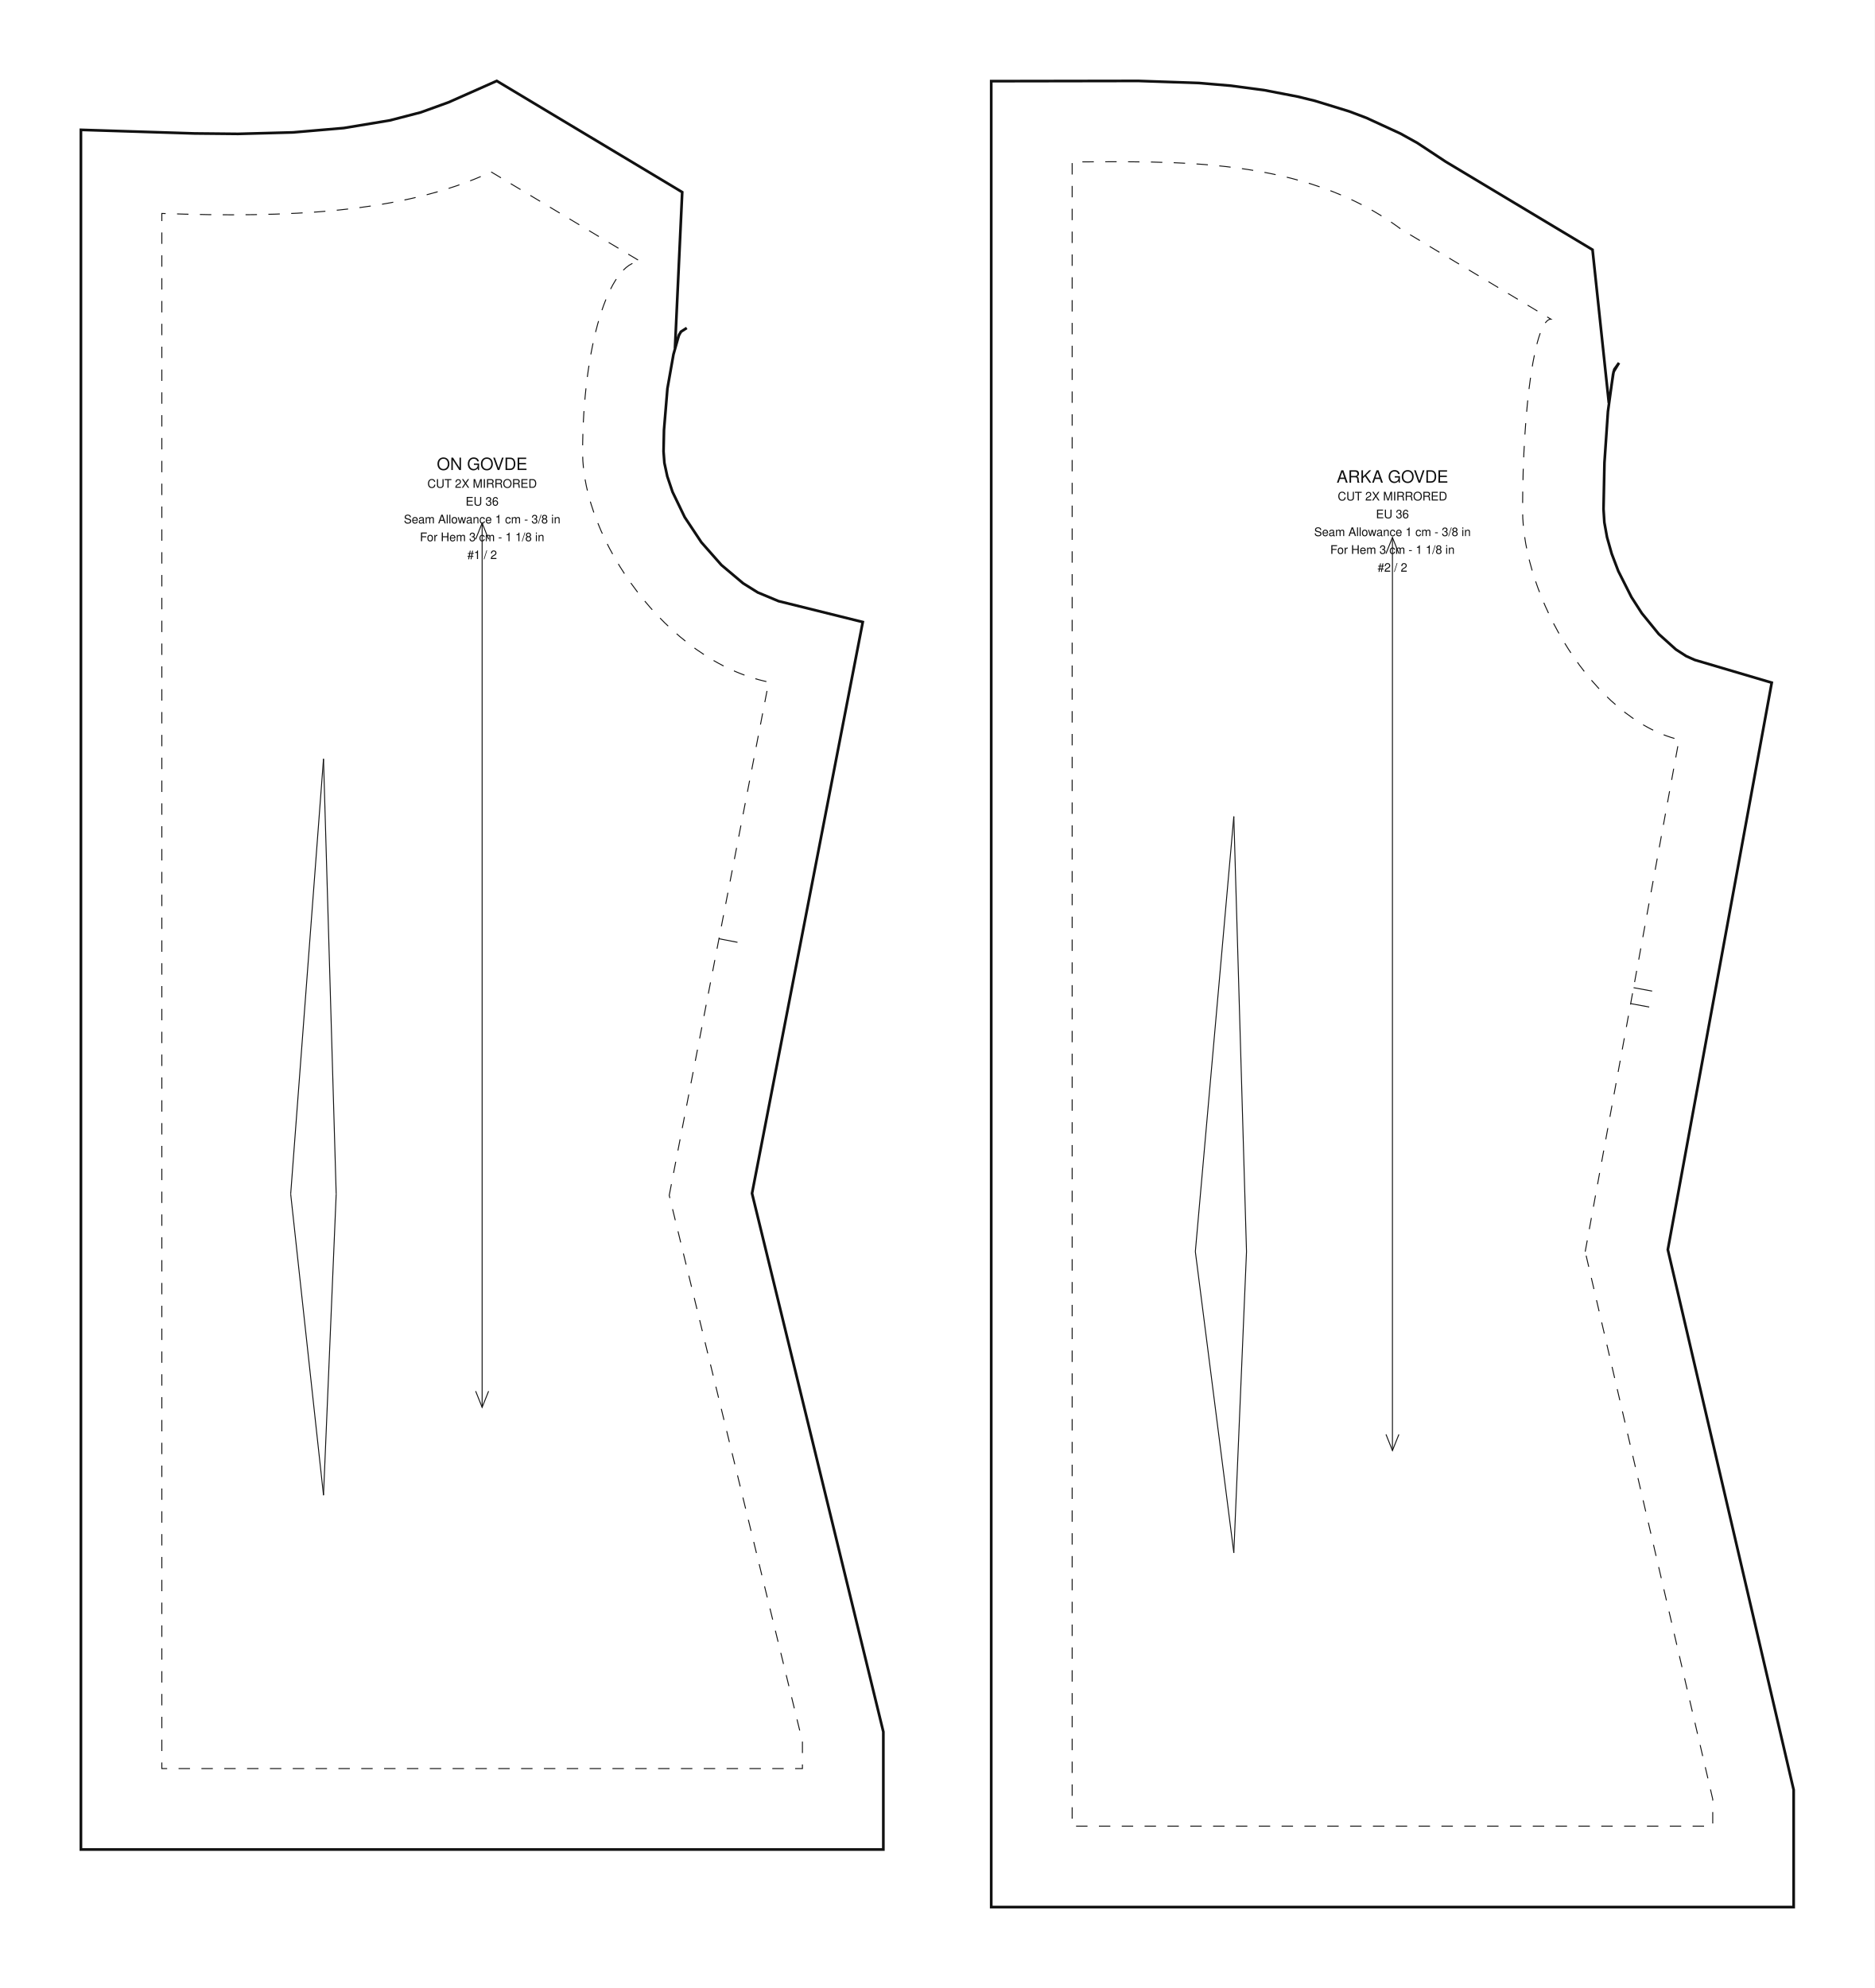
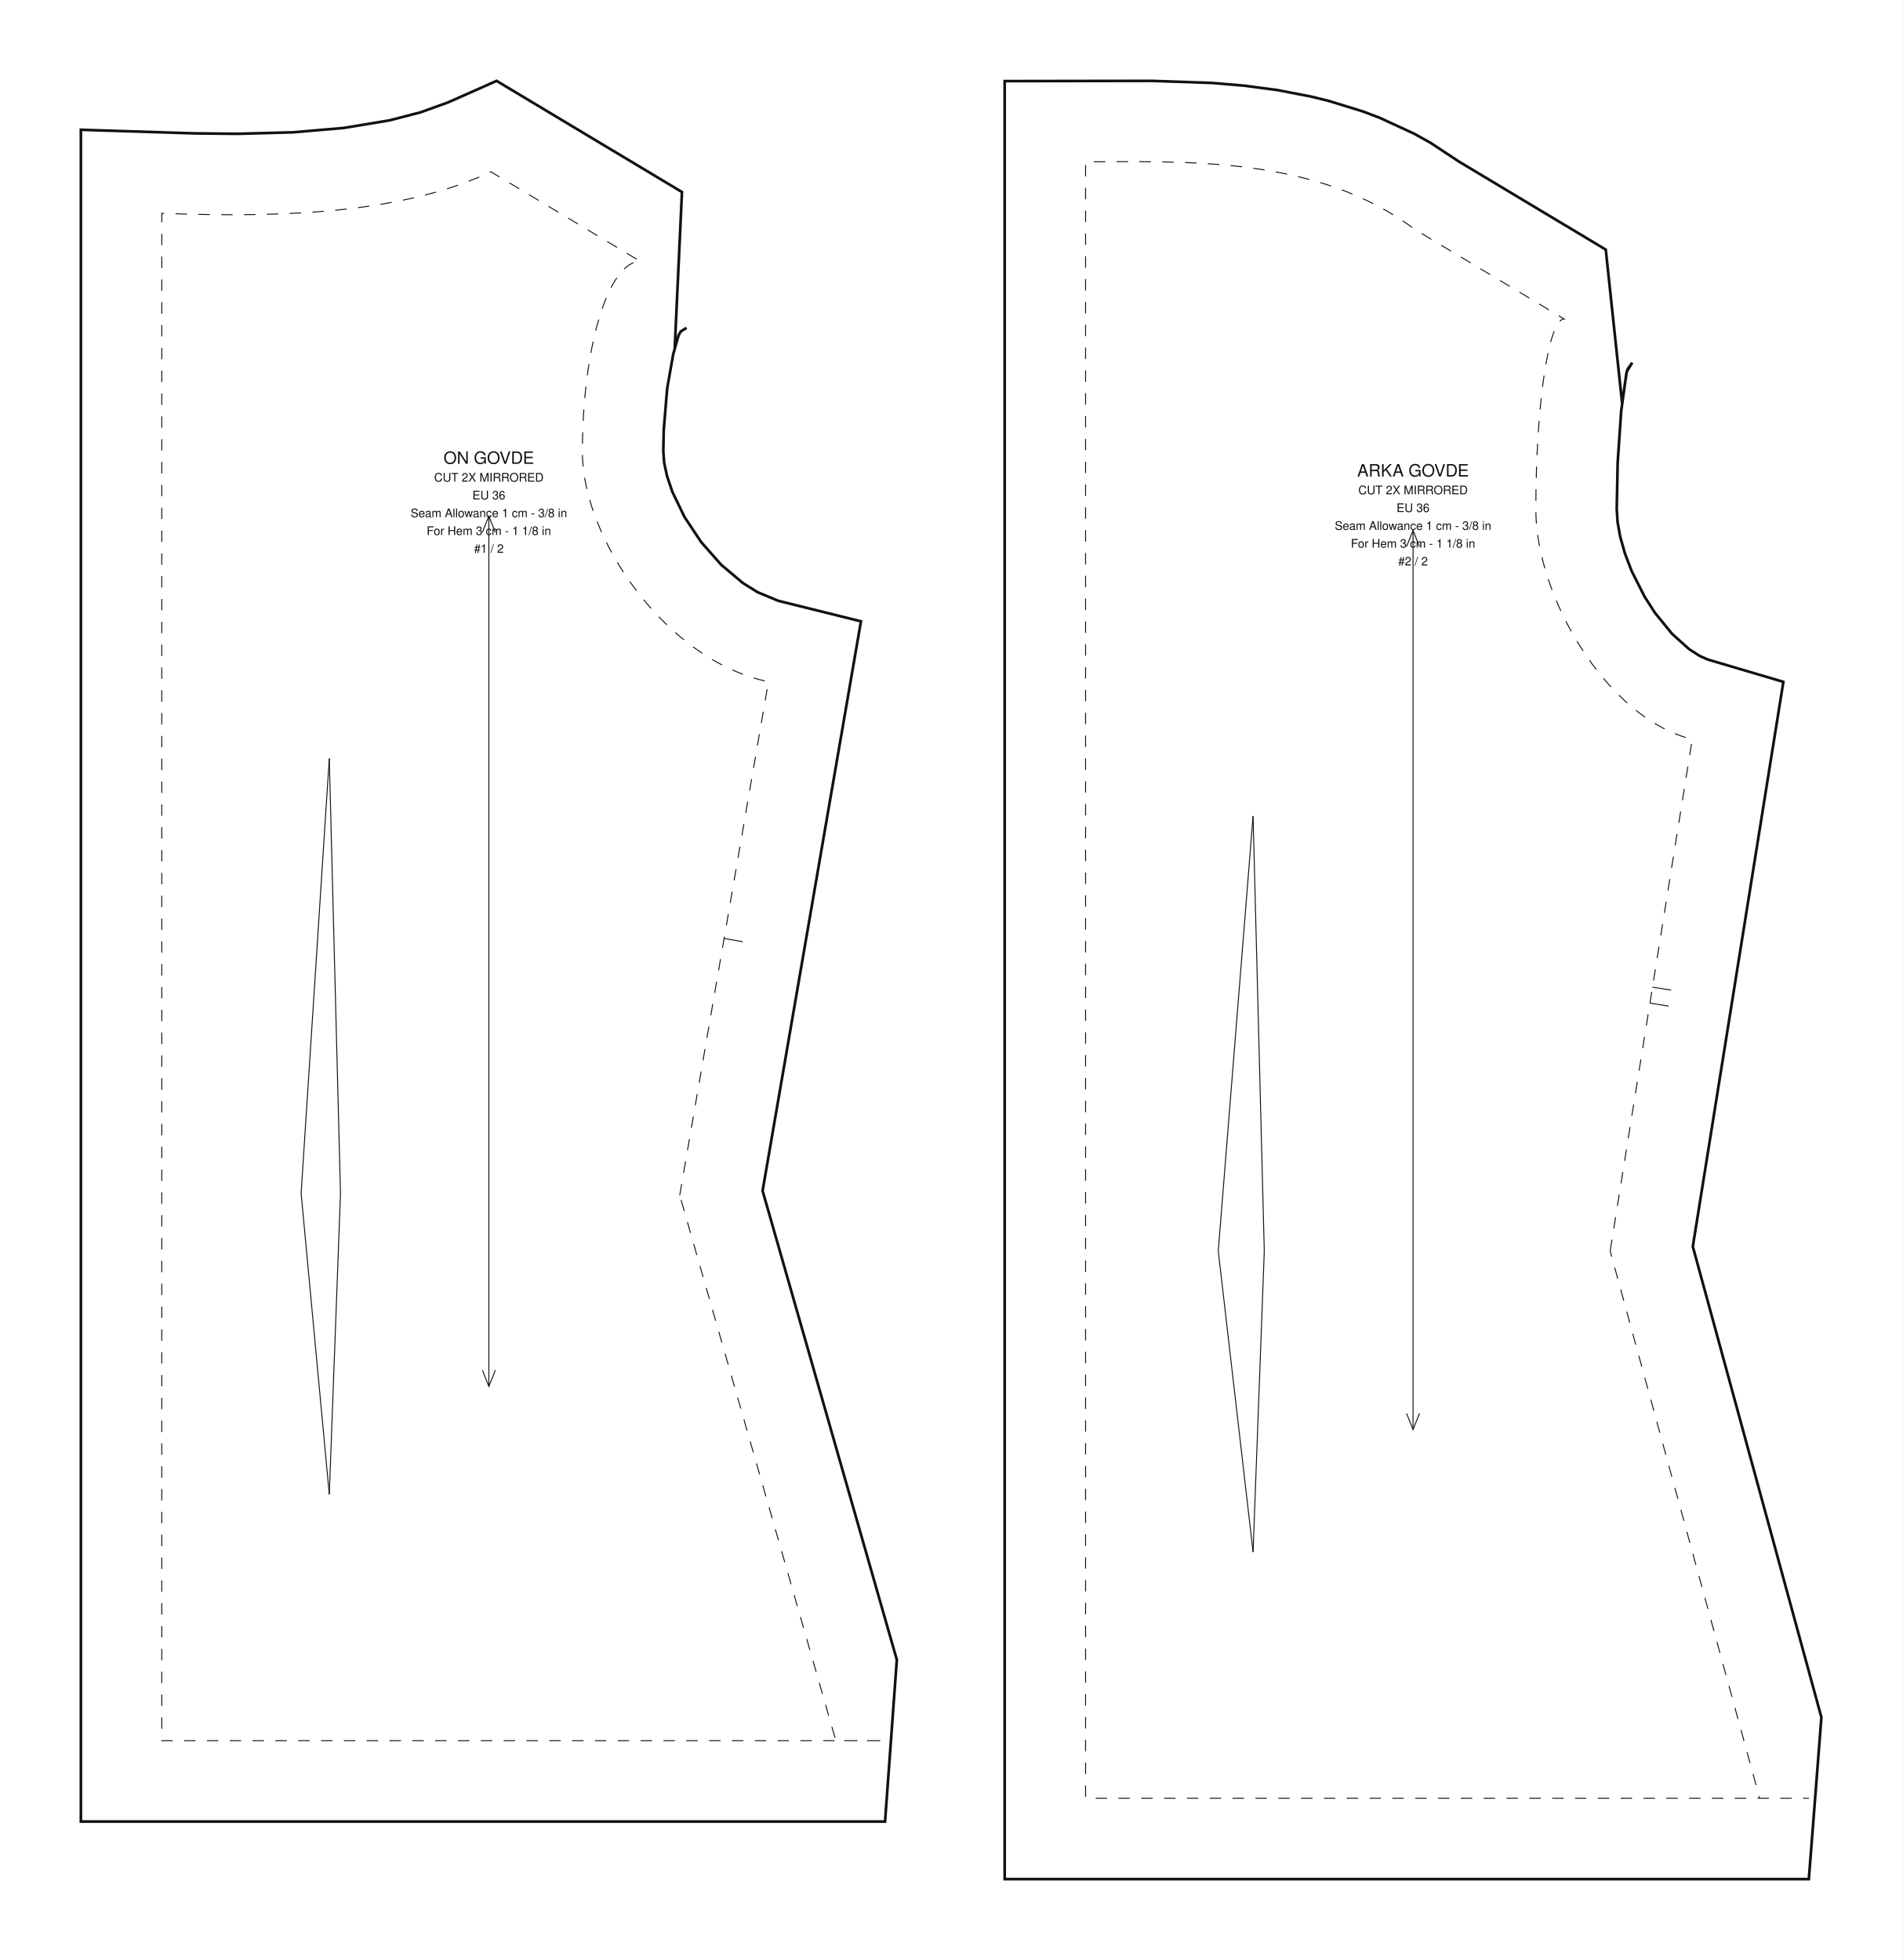
- <svg xmlns="http://www.w3.org/2000/svg" data-ops="11" viewBox="0 0 695.000 737.019" width="695.000mm" height="737.019mm" data-scale="1:1" data-unit-mm="1" data-sheet="stitchu-pattern-sheet-v1" data-graf="taban-elbise" data-body="gercek36" data-parca="2">
-   <rect width="695.000" height="737.019" fill="#ffffff" />
+ <svg xmlns="http://www.w3.org/2000/svg" data-ops="13" viewBox="0 0 705.525 727.019" width="705.525mm" height="727.019mm" data-scale="1:1" data-unit-mm="1" data-sheet="stitchu-pattern-sheet-v1" data-graf="taban-elbise" data-body="gercek36" data-parca="2">
+   <rect width="705.525" height="727.019" fill="#ffffff" />
  <g font-family="Helvetica,Arial,sans-serif" fill="none" stroke="#111111">
    <g data-panel="on_govde">
-       <path data-katman="1" data-tur="kesim" stroke-width="1.000" d="M 278.818 442.431 L 319.871 230.610 L 288.635 222.856 L 280.925 219.636 L 275.508 216.250 L 267.444 209.456 L 260.038 201.055 L 253.857 191.742 L 249.340 182.376 L 247.397 176.605 L 246.326 171.629 L 246.006 167.376 L 246.172 159.435 L 247.447 144.059 L 249.688 131.381 L 251.662 124.411 L 252.439 122.980 L 254.623 121.598 L 252.529 122.929 L 251.772 124.112 L 250.248 129.145 L 252.930 71.237 L 184.171 30.000 L 166.255 37.950 L 155.985 41.660 L 144.516 44.633 L 127.466 47.466 L 108.625 49.082 L 88.259 49.633 L 72.144 49.473 L 30.000 48.140 L 30.000 685.665 L 327.500 685.665 L 327.500 642.059 Z" />
-       <path data-katman="14" data-tur="dikis" stroke-width="0.350" stroke-dasharray="4.233 4.233" d="M 248.118 443.165 L 285.000 252.865 C 246.892 245.022 216.000 199.535 216.000 167.815 C 216.000 128.685 225.626 96.965 237.500 96.965 L 182.100 63.740 C 149.100 79.131 106.200 80.770 60.000 79.131 L 60.000 442.665 L 60.000 655.665 L 297.500 655.665 L 297.500 645.665 L 248.118 443.165 Z" />
-       <path data-katman="8" data-tur="pens" data-edge="ic_pens_1.1" stroke-width="0.350" d="M 124.641 442.665 L 119.938 281.335" />
-       <path data-katman="8" data-tur="pens" data-edge="ic_pens_1.2" stroke-width="0.350" d="M 119.938 281.335 L 107.773 442.665" />
-       <path data-katman="8" data-tur="pens" data-edge="ic_pens_1.3" stroke-width="0.350" d="M 107.773 442.665 L 119.938 554.315" />
-       <path data-katman="8" data-tur="pens" data-edge="ic_pens_1.4" stroke-width="0.350" d="M 119.938 554.315 L 124.641 442.665" />
-       <path data-katman="4" data-tur="centik" data-edge="side_front" stroke-width="0.350" d="M 266.559 348.015 L 273.431 349.347" />
-       <path data-katman="7" data-tur="grain" stroke-width="0.350" d="M 178.750 193.916 L 178.750 521.748" />
-       <path data-katman="7" data-tur="grainOk" stroke-width="0.350" d="M 181.150 199.916 L 178.750 193.916 L 176.350 199.916" />
-       <path data-katman="7" data-tur="grainOk" stroke-width="0.350" d="M 176.350 515.748 L 178.750 521.748 L 181.150 515.748" />
-       <text data-katman="15" x="178.750" y="174.246" text-anchor="middle" font-size="6.300" fill="#111111" stroke="none">ON GOVDE</text>
-       <text data-katman="15" x="178.750" y="180.846" text-anchor="middle" font-size="4.400" fill="#111111" stroke="none">CUT 2X MIRRORED</text>
-       <text data-katman="15" x="178.750" y="187.446" text-anchor="middle" font-size="4.400" fill="#111111" stroke="none">EU 36</text>
-       <text data-katman="15" x="178.750" y="194.046" text-anchor="middle" font-size="4.400" fill="#111111" stroke="none">Seam Allowance 1 cm - 3/8 in</text>
-       <text data-katman="15" x="178.750" y="200.646" text-anchor="middle" font-size="4.400" fill="#111111" stroke="none">For Hem 3 cm - 1 1/8 in</text>
-       <text data-katman="15" x="178.750" y="207.246" text-anchor="middle" font-size="4.400" fill="#111111" stroke="none">#1 / 2</text>
+       <path data-katman="1" data-tur="kesim" stroke-width="1.000" d="M 282.830 441.698 L 319.312 230.471 L 288.635 222.856 L 280.925 219.636 L 275.508 216.250 L 267.444 209.456 L 260.038 201.055 L 253.857 191.742 L 249.340 182.376 L 247.397 176.605 L 246.326 171.629 L 246.006 167.376 L 246.172 159.435 L 247.447 144.059 L 249.688 131.381 L 251.662 124.411 L 252.439 122.980 L 254.623 121.598 L 252.529 122.929 L 251.772 124.112 L 250.248 129.145 L 252.930 71.237 L 184.171 30.000 L 166.255 37.950 L 155.985 41.660 L 144.516 44.633 L 127.466 47.466 L 108.625 49.082 L 88.259 49.633 L 72.144 49.473 L 30.000 48.140 L 30.000 675.665 L 328.250 675.665 L 332.619 615.665 Z" />
+       <path data-katman="14" data-tur="dikis" stroke-width="0.350" stroke-dasharray="4.233 4.233" d="M 252.100 443.355 L 285.000 252.865 C 246.892 245.022 216.000 199.535 216.000 167.815 C 216.000 128.685 225.626 96.965 237.500 96.965 L 182.100 63.740 C 149.100 79.131 106.200 80.770 60.000 79.131 L 60.000 442.665 L 60.000 645.665 L 328.250 645.665 L 310.000 645.665 L 252.100 443.355 Z" />
+       <path data-katman="8" data-tur="pens" data-edge="ic_pens_1.1" stroke-width="0.350" d="M 126.281 442.665 L 122.125 281.335" />
+       <path data-katman="8" data-tur="pens" data-edge="ic_pens_1.2" stroke-width="0.350" d="M 122.125 281.335 L 111.682 442.665" />
+       <path data-katman="8" data-tur="pens" data-edge="ic_pens_1.3" stroke-width="0.350" d="M 111.682 442.665 L 122.125 554.315" />
+       <path data-katman="8" data-tur="pens" data-edge="ic_pens_1.4" stroke-width="0.350" d="M 122.125 554.315 L 126.281 442.665" />
+       <path data-katman="4" data-tur="centik" data-edge="side_front" stroke-width="0.350" d="M 268.550 348.110 L 275.448 349.301" />
+       <path data-katman="7" data-tur="grain" stroke-width="0.350" d="M 181.309 191.416 L 181.309 514.248" />
+       <path data-katman="7" data-tur="grainOk" stroke-width="0.350" d="M 183.709 197.416 L 181.309 191.416 L 178.909 197.416" />
+       <path data-katman="7" data-tur="grainOk" stroke-width="0.350" d="M 178.909 508.248 L 181.309 514.248 L 183.709 508.248" />
+       <text data-katman="15" x="181.309" y="172.046" text-anchor="middle" font-size="6.300" fill="#111111" stroke="none">ON GOVDE</text>
+       <text data-katman="15" x="181.309" y="178.646" text-anchor="middle" font-size="4.400" fill="#111111" stroke="none">CUT 2X MIRRORED</text>
+       <text data-katman="15" x="181.309" y="185.246" text-anchor="middle" font-size="4.400" fill="#111111" stroke="none">EU 36</text>
+       <text data-katman="15" x="181.309" y="191.846" text-anchor="middle" font-size="4.400" fill="#111111" stroke="none">Seam Allowance 1 cm - 3/8 in</text>
+       <text data-katman="15" x="181.309" y="198.446" text-anchor="middle" font-size="4.400" fill="#111111" stroke="none">For Hem 3 cm - 1 1/8 in</text>
+       <text data-katman="15" x="181.309" y="205.046" text-anchor="middle" font-size="4.400" fill="#111111" stroke="none">#1 / 2</text>
    </g>
    <g data-panel="arka_govde">
-       <path data-katman="1" data-tur="kesim" stroke-width="1.000" d="M 618.349 463.290 L 656.872 253.089 L 628.314 244.656 L 625.145 243.235 L 621.340 240.780 L 615.008 235.089 L 608.696 227.340 L 604.846 221.355 L 599.994 211.743 L 597.541 205.296 L 595.805 199.161 L 594.814 193.669 L 594.502 188.747 L 594.851 171.557 L 596.144 152.549 L 598.047 138.745 L 598.522 136.940 L 600.244 134.528 L 598.228 137.859 L 596.482 149.387 L 590.430 92.591 L 535.998 59.947 L 525.466 52.990 L 519.235 49.530 L 506.592 43.703 L 500.227 41.296 L 487.504 37.382 L 481.179 35.829 L 468.670 33.416 L 456.423 31.785 L 444.521 30.771 L 422.071 30.000 L 367.500 30.085 L 367.500 707.019 L 665.000 707.019 L 665.000 663.572 Z" />
-       <path data-katman="14" data-tur="dikis" stroke-width="0.350" stroke-dasharray="4.233 4.233" d="M 587.716 464.019 L 622.500 274.219 C 590.467 266.377 564.500 220.890 564.500 189.169 C 564.500 150.040 569.201 118.319 575.000 118.319 L 519.600 85.094 C 482.970 57.619 434.130 60.019 397.500 60.019 L 397.500 464.019 L 397.500 677.019 L 635.000 677.019 L 635.000 667.019 L 587.716 464.019 Z" />
-       <path data-katman="8" data-tur="pens" data-edge="ic_pens_1.1" stroke-width="0.350" d="M 462.141 464.019 L 457.438 302.689" />
-       <path data-katman="8" data-tur="pens" data-edge="ic_pens_1.2" stroke-width="0.350" d="M 457.438 302.689 L 443.175 464.019" />
-       <path data-katman="8" data-tur="pens" data-edge="ic_pens_1.3" stroke-width="0.350" d="M 443.175 464.019 L 457.438 575.669" />
-       <path data-katman="8" data-tur="pens" data-edge="ic_pens_1.4" stroke-width="0.350" d="M 457.438 575.669 L 462.141 464.019" />
-       <path data-katman="4" data-tur="centik" data-edge="side_back" stroke-width="0.350" d="M 604.567 372.070 L 611.452 373.332" />
-       <path data-katman="4" data-tur="centik" data-edge="side_back" stroke-width="0.350" d="M 605.649 366.169 L 612.534 367.430" />
-       <path data-katman="7" data-tur="grain" stroke-width="0.350" d="M 516.250 199.255 L 516.250 537.765" />
-       <path data-katman="7" data-tur="grainOk" stroke-width="0.350" d="M 518.650 205.255 L 516.250 199.255 L 513.850 205.255" />
-       <path data-katman="7" data-tur="grainOk" stroke-width="0.350" d="M 513.850 531.765 L 516.250 537.765 L 518.650 531.765" />
-       <text data-katman="15" x="516.250" y="178.944" text-anchor="middle" font-size="6.300" fill="#111111" stroke="none">ARKA GOVDE</text>
-       <text data-katman="15" x="516.250" y="185.544" text-anchor="middle" font-size="4.400" fill="#111111" stroke="none">CUT 2X MIRRORED</text>
-       <text data-katman="15" x="516.250" y="192.144" text-anchor="middle" font-size="4.400" fill="#111111" stroke="none">EU 36</text>
-       <text data-katman="15" x="516.250" y="198.744" text-anchor="middle" font-size="4.400" fill="#111111" stroke="none">Seam Allowance 1 cm - 3/8 in</text>
-       <text data-katman="15" x="516.250" y="205.344" text-anchor="middle" font-size="4.400" fill="#111111" stroke="none">For Hem 3 cm - 1 1/8 in</text>
-       <text data-katman="15" x="516.250" y="211.944" text-anchor="middle" font-size="4.400" fill="#111111" stroke="none">#2 / 2</text>
+       <path data-katman="1" data-tur="kesim" stroke-width="1.000" d="M 627.833 462.369 L 661.417 252.919 L 633.433 244.656 L 630.264 243.235 L 626.459 240.780 L 620.127 235.089 L 613.815 227.340 L 609.965 221.355 L 605.113 211.743 L 602.660 205.296 L 600.924 199.161 L 599.933 193.669 L 599.621 188.747 L 599.969 171.557 L 601.263 152.549 L 603.165 138.745 L 603.641 136.940 L 605.363 134.528 L 603.347 137.859 L 601.600 149.387 L 595.548 92.591 L 541.116 59.947 L 530.585 52.990 L 524.354 49.530 L 511.711 43.703 L 505.345 41.296 L 492.623 37.382 L 486.298 35.829 L 473.789 33.416 L 461.542 31.785 L 449.639 30.771 L 427.190 30.000 L 372.619 30.085 L 372.619 697.019 L 670.869 697.019 L 675.525 637.019 Z" />
+       <path data-katman="14" data-tur="dikis" stroke-width="0.350" stroke-dasharray="4.233 4.233" d="M 597.186 464.019 L 627.619 274.219 C 595.586 266.377 569.619 220.890 569.619 189.169 C 569.619 150.040 574.320 118.319 580.119 118.319 L 524.719 85.094 C 488.089 57.619 439.249 60.019 402.619 60.019 L 402.619 464.019 L 402.619 667.019 L 670.869 667.019 L 652.619 667.019 L 597.186 464.019 Z" />
+       <path data-katman="8" data-tur="pens" data-edge="ic_pens_1.1" stroke-width="0.350" d="M 468.900 464.019 L 464.744 302.689" />
+       <path data-katman="8" data-tur="pens" data-edge="ic_pens_1.2" stroke-width="0.350" d="M 464.744 302.689 L 451.833 464.019" />
+       <path data-katman="8" data-tur="pens" data-edge="ic_pens_1.3" stroke-width="0.350" d="M 451.833 464.019 L 464.744 575.669" />
+       <path data-katman="8" data-tur="pens" data-edge="ic_pens_1.4" stroke-width="0.350" d="M 464.744 575.669 L 468.900 464.019" />
+       <path data-katman="4" data-tur="centik" data-edge="side_back" stroke-width="0.350" d="M 611.927 372.082 L 618.839 373.190" />
+       <path data-katman="4" data-tur="centik" data-edge="side_back" stroke-width="0.350" d="M 612.877 366.157 L 619.789 367.265" />
+       <path data-katman="7" data-tur="grain" stroke-width="0.350" d="M 524.072 196.755 L 524.072 530.265" />
+       <path data-katman="7" data-tur="grainOk" stroke-width="0.350" d="M 526.472 202.755 L 524.072 196.755 L 521.672 202.755" />
+       <path data-katman="7" data-tur="grainOk" stroke-width="0.350" d="M 521.672 524.265 L 524.072 530.265 L 526.472 524.265" />
+       <text data-katman="15" x="524.072" y="176.744" text-anchor="middle" font-size="6.300" fill="#111111" stroke="none">ARKA GOVDE</text>
+       <text data-katman="15" x="524.072" y="183.344" text-anchor="middle" font-size="4.400" fill="#111111" stroke="none">CUT 2X MIRRORED</text>
+       <text data-katman="15" x="524.072" y="189.944" text-anchor="middle" font-size="4.400" fill="#111111" stroke="none">EU 36</text>
+       <text data-katman="15" x="524.072" y="196.544" text-anchor="middle" font-size="4.400" fill="#111111" stroke="none">Seam Allowance 1 cm - 3/8 in</text>
+       <text data-katman="15" x="524.072" y="203.144" text-anchor="middle" font-size="4.400" fill="#111111" stroke="none">For Hem 3 cm - 1 1/8 in</text>
+       <text data-katman="15" x="524.072" y="209.744" text-anchor="middle" font-size="4.400" fill="#111111" stroke="none">#2 / 2</text>
    </g>
  </g>
</svg>
